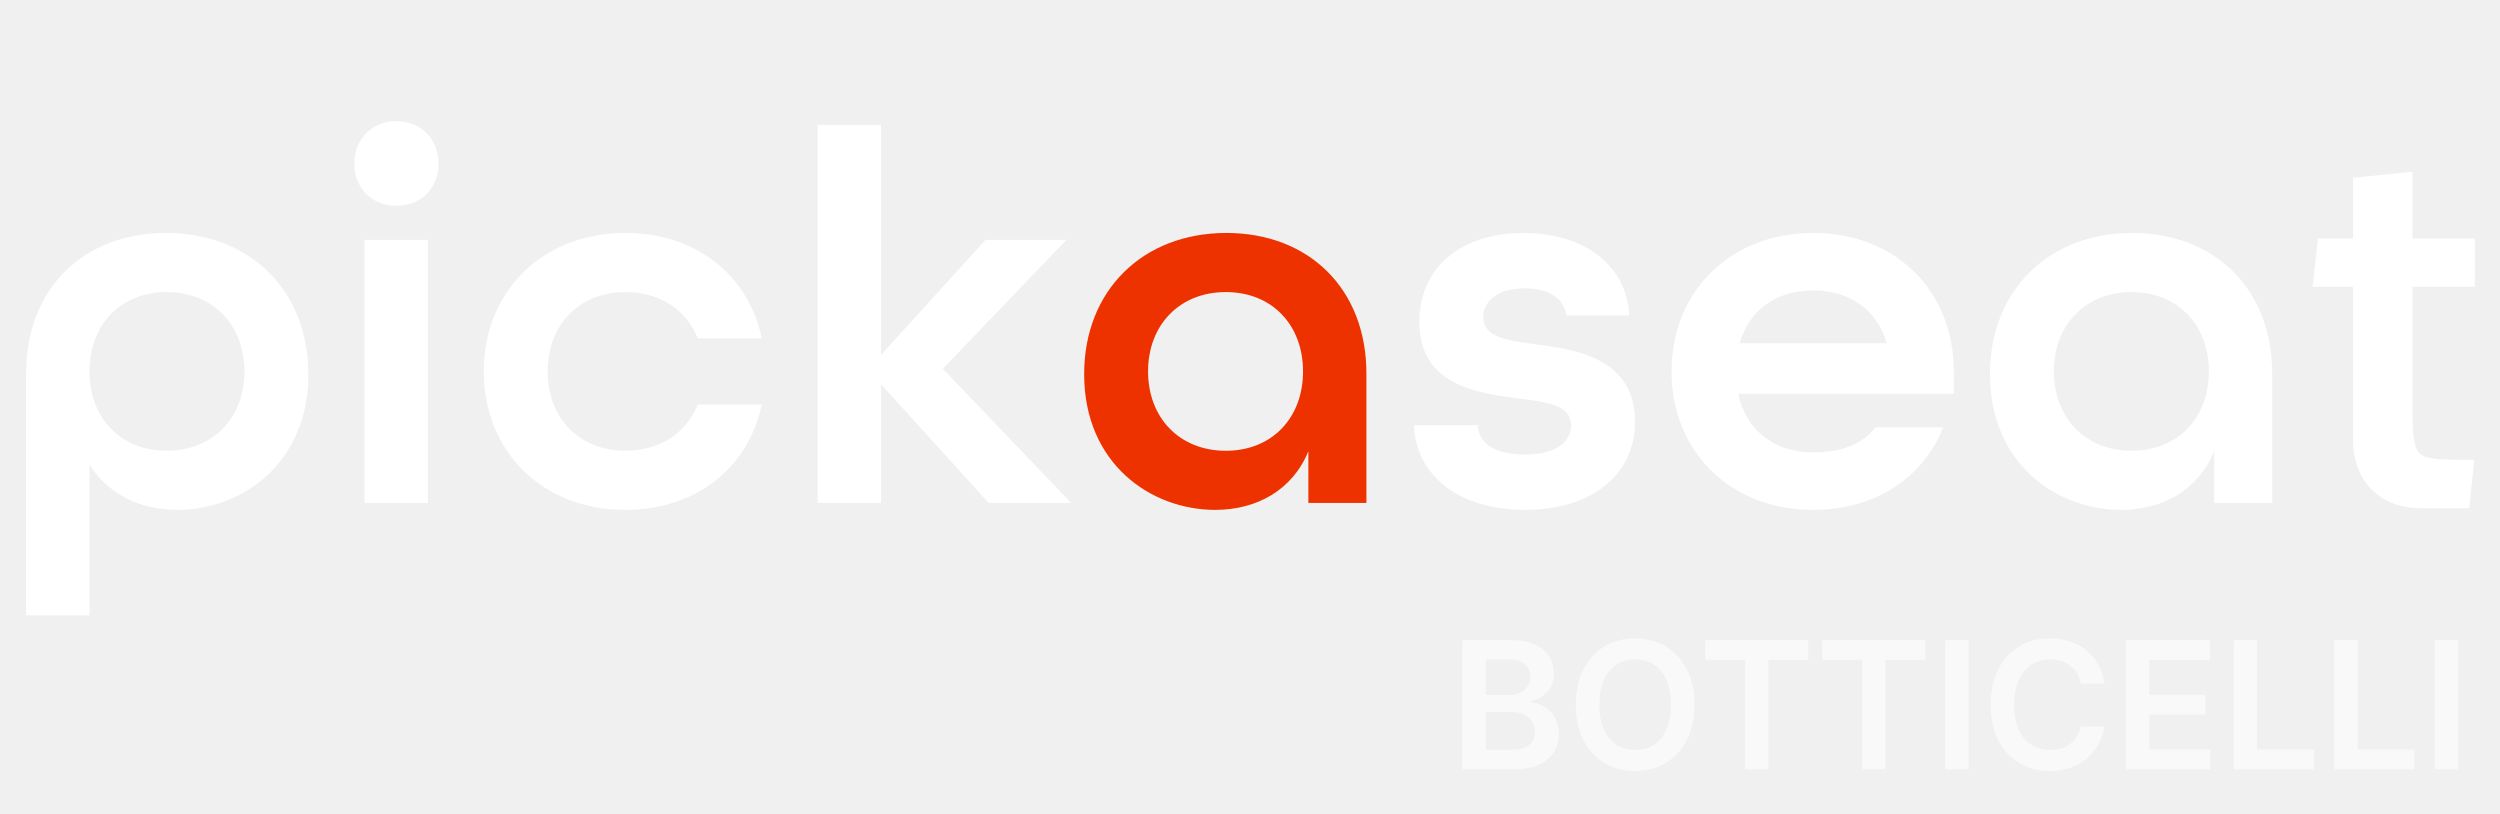
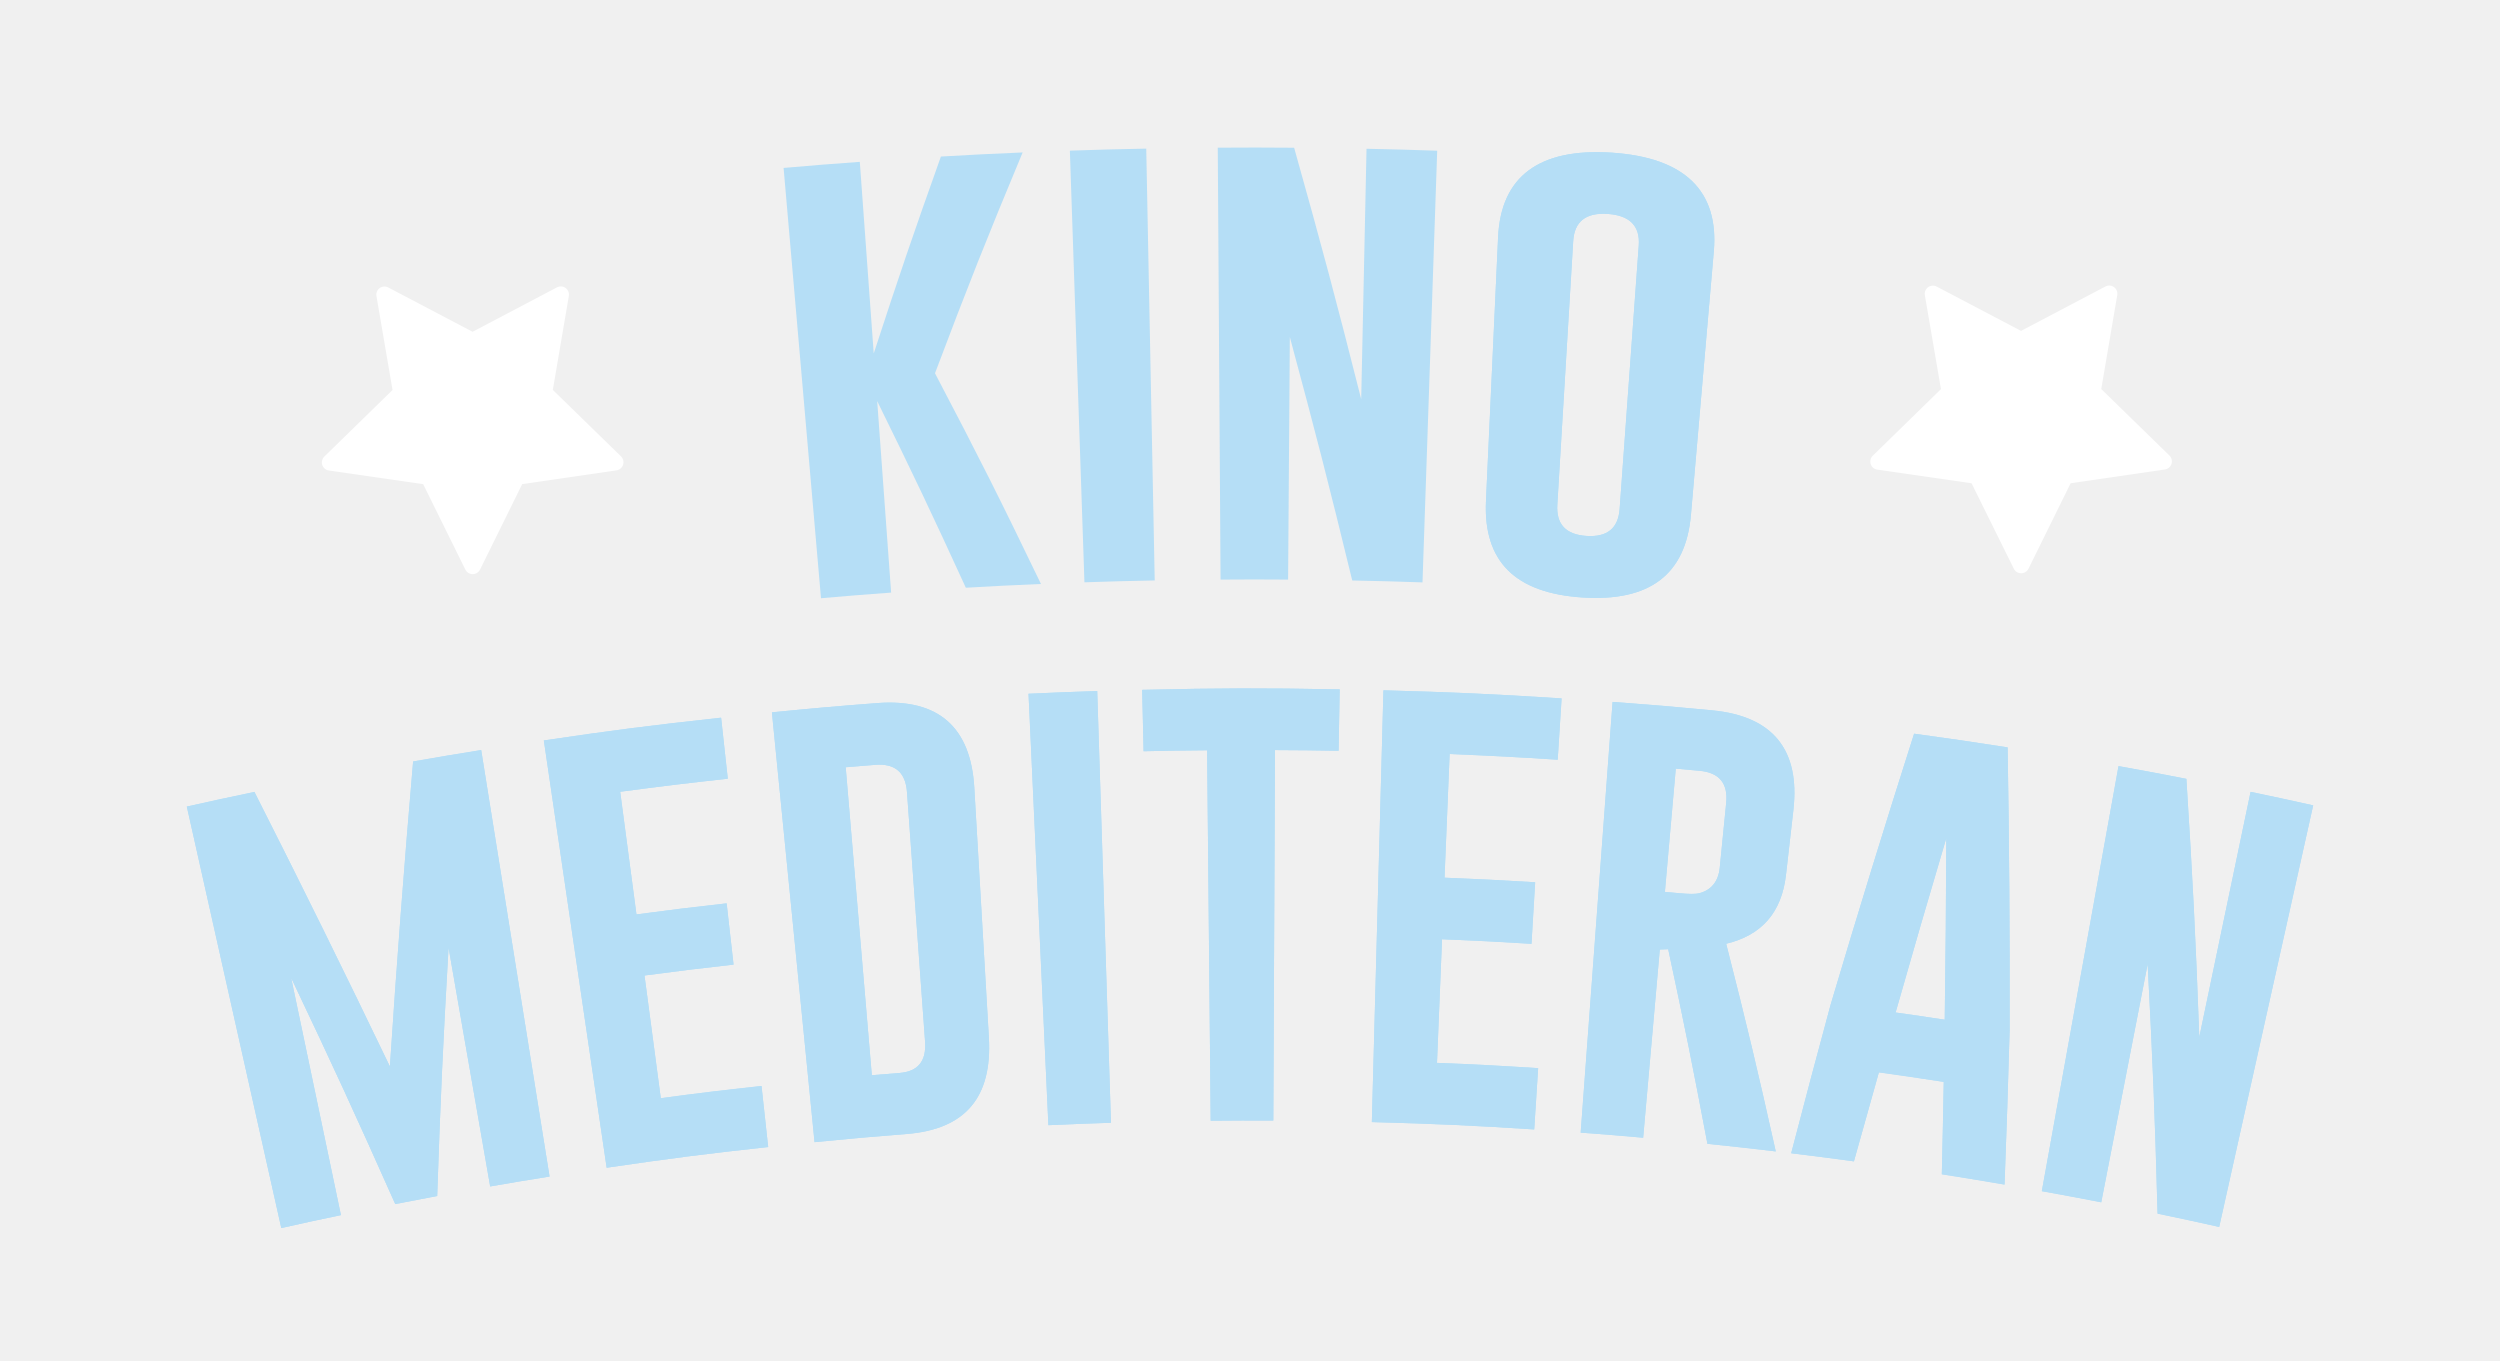
- <svg xmlns="http://www.w3.org/2000/svg" width="169" height="55" viewBox="0 0 169 55" fill="none">
-   <path d="M1.764 41.596V25.252C1.764 19.492 5.652 15.748 11.232 15.748C16.884 15.748 20.844 19.636 20.844 25.288C20.844 31.372 16.308 34.468 11.988 34.468C9.432 34.468 7.308 33.388 6.048 31.408V41.596H1.764ZM11.268 30.472C14.4 30.472 16.524 28.24 16.524 25.108C16.524 21.976 14.4 19.744 11.268 19.744C8.136 19.744 6.048 21.976 6.048 25.108C6.048 28.24 8.136 30.472 11.268 30.472ZM26.798 13.912C25.142 13.912 23.954 12.724 23.954 11.068C23.954 9.412 25.142 8.188 26.798 8.188C28.454 8.188 29.642 9.412 29.642 11.068C29.642 12.724 28.454 13.912 26.798 13.912ZM24.638 34V16.216H28.922V34H24.638ZM42.277 34.468C36.661 34.468 32.701 30.508 32.701 25.108C32.701 19.708 36.661 15.748 42.277 15.748C47.101 15.748 50.629 18.664 51.493 22.876H47.173C46.417 20.968 44.617 19.744 42.277 19.744C39.145 19.744 37.021 21.976 37.021 25.108C37.021 28.24 39.145 30.472 42.277 30.472C44.617 30.472 46.417 29.248 47.173 27.34H51.493C50.629 31.552 47.101 34.468 42.277 34.468ZM55.276 34V8.44H59.56V23.992L66.616 16.216H72.088L63.736 24.928L72.412 34H66.832L59.56 25.972V34H55.276ZM103.075 34.468C98.539 34.468 95.695 32.056 95.587 28.744H99.907C99.943 29.932 100.987 30.724 103.075 30.724C105.271 30.724 106.207 29.824 106.207 28.744C106.207 27.376 104.623 27.196 102.715 26.944C99.979 26.584 95.947 26.116 95.947 21.76C95.947 18.124 98.719 15.748 103.003 15.748C107.359 15.748 110.023 18.196 110.131 21.328H105.883C105.775 20.248 104.767 19.492 103.075 19.492C101.203 19.492 100.267 20.392 100.267 21.436C100.267 22.804 101.887 23.02 103.795 23.272C106.171 23.596 110.527 24.064 110.527 28.492C110.527 32.092 107.611 34.468 103.075 34.468ZM122.573 34.468C116.957 34.468 112.997 30.508 112.997 25.108C112.997 19.708 116.957 15.748 122.573 15.748C128.189 15.748 132.077 19.708 132.077 25.108V26.62H117.497C118.073 29.212 120.053 30.58 122.573 30.58C124.481 30.58 125.885 30.04 126.785 28.888H131.357C130.025 32.272 126.785 34.468 122.573 34.468ZM117.605 23.2H127.541C126.857 20.824 124.913 19.636 122.573 19.636C120.161 19.636 118.289 20.86 117.605 23.2ZM143.377 34.468C139.057 34.468 134.521 31.372 134.521 25.288C134.521 19.636 138.481 15.748 144.133 15.748C149.713 15.748 153.601 19.528 153.601 25.252V34H149.677V30.508C148.597 33.136 146.185 34.468 143.377 34.468ZM144.097 30.472C147.229 30.472 149.317 28.24 149.317 25.108C149.317 21.976 147.229 19.744 144.097 19.744C140.965 19.744 138.841 21.976 138.841 25.108C138.841 28.24 140.965 30.472 144.097 30.472ZM163.821 34.36C162.693 34.36 161.781 34.138 161.085 33.694C160.389 33.25 159.879 32.686 159.555 32.002C159.231 31.306 159.069 30.58 159.069 29.824V19.384H156.333L156.693 16.126H159.069V12.022L163.083 11.608V16.126H167.295V19.384H163.083V27.934C163.083 28.93 163.143 29.65 163.263 30.094C163.383 30.526 163.659 30.802 164.091 30.922C164.523 31.03 165.219 31.084 166.179 31.084H167.259L166.917 34.36H163.821Z" fill="white" />
-   <path d="M82.145 34.468C77.825 34.468 73.289 31.372 73.289 25.288C73.289 19.636 77.249 15.748 82.901 15.748C88.481 15.748 92.369 19.528 92.369 25.252V34H88.445V30.508C87.365 33.136 84.953 34.468 82.145 34.468ZM82.865 30.472C85.997 30.472 88.085 28.24 88.085 25.108C88.085 21.976 85.997 19.744 82.865 19.744C79.733 19.744 77.609 21.976 77.609 25.108C77.609 28.24 79.733 30.472 82.865 30.472Z" fill="#ED3200" />
-   <path opacity="0.6" d="M98.861 52V43.273H102.202C102.832 43.273 103.357 43.372 103.774 43.571C104.195 43.767 104.509 44.035 104.716 44.376C104.926 44.717 105.031 45.104 105.031 45.535C105.031 45.891 104.963 46.195 104.827 46.447C104.69 46.697 104.507 46.901 104.277 47.057C104.047 47.213 103.79 47.325 103.506 47.394V47.479C103.815 47.496 104.112 47.591 104.396 47.764C104.683 47.935 104.918 48.176 105.099 48.489C105.281 48.801 105.372 49.179 105.372 49.622C105.372 50.074 105.263 50.48 105.044 50.841C104.825 51.199 104.496 51.481 104.055 51.689C103.615 51.896 103.061 52 102.393 52H98.861ZM100.442 50.679H102.142C102.716 50.679 103.129 50.57 103.382 50.351C103.638 50.129 103.766 49.845 103.766 49.499C103.766 49.24 103.702 49.007 103.574 48.8C103.446 48.59 103.264 48.425 103.028 48.305C102.793 48.183 102.511 48.122 102.185 48.122H100.442V50.679ZM100.442 46.984H102.006C102.278 46.984 102.524 46.935 102.743 46.835C102.962 46.733 103.134 46.59 103.259 46.405C103.386 46.217 103.45 45.996 103.45 45.74C103.45 45.402 103.331 45.124 103.092 44.905C102.857 44.686 102.506 44.577 102.04 44.577H100.442V46.984ZM114.546 47.636C114.546 48.577 114.37 49.382 114.017 50.053C113.668 50.72 113.191 51.231 112.586 51.587C111.983 51.942 111.3 52.119 110.536 52.119C109.772 52.119 109.087 51.942 108.482 51.587C107.88 51.229 107.402 50.716 107.05 50.048C106.701 49.378 106.526 48.574 106.526 47.636C106.526 46.696 106.701 45.892 107.05 45.224C107.402 44.554 107.88 44.041 108.482 43.686C109.087 43.331 109.772 43.153 110.536 43.153C111.3 43.153 111.983 43.331 112.586 43.686C113.191 44.041 113.668 44.554 114.017 45.224C114.37 45.892 114.546 46.696 114.546 47.636ZM112.956 47.636C112.956 46.974 112.853 46.416 112.645 45.962C112.441 45.504 112.157 45.159 111.793 44.926C111.429 44.69 111.01 44.572 110.536 44.572C110.061 44.572 109.642 44.69 109.279 44.926C108.915 45.159 108.63 45.504 108.422 45.962C108.218 46.416 108.115 46.974 108.115 47.636C108.115 48.298 108.218 48.858 108.422 49.315C108.63 49.77 108.915 50.115 109.279 50.351C109.642 50.584 110.061 50.7 110.536 50.7C111.01 50.7 111.429 50.584 111.793 50.351C112.157 50.115 112.441 49.77 112.645 49.315C112.853 48.858 112.956 48.298 112.956 47.636ZM115.27 44.598V43.273H122.233V44.598H119.536V52H117.968V44.598H115.27ZM123.192 44.598V43.273H130.155V44.598H127.458V52H125.89V44.598H123.192ZM133.078 43.273V52H131.498V43.273H133.078ZM142.261 46.217H140.667C140.621 45.956 140.538 45.724 140.415 45.523C140.293 45.318 140.141 45.145 139.96 45.003C139.778 44.861 139.57 44.754 139.337 44.683C139.107 44.609 138.859 44.572 138.592 44.572C138.117 44.572 137.697 44.692 137.33 44.93C136.964 45.166 136.677 45.513 136.469 45.97C136.262 46.425 136.158 46.98 136.158 47.636C136.158 48.304 136.262 48.867 136.469 49.324C136.68 49.778 136.967 50.122 137.33 50.355C137.697 50.585 138.116 50.7 138.587 50.7C138.849 50.7 139.093 50.666 139.32 50.598C139.55 50.527 139.756 50.423 139.938 50.287C140.123 50.151 140.278 49.983 140.403 49.784C140.531 49.585 140.619 49.358 140.667 49.102L142.261 49.111C142.201 49.526 142.072 49.915 141.873 50.278C141.677 50.642 141.42 50.963 141.102 51.242C140.783 51.517 140.411 51.733 139.985 51.889C139.559 52.043 139.086 52.119 138.566 52.119C137.799 52.119 137.114 51.942 136.512 51.587C135.91 51.231 135.435 50.719 135.089 50.048C134.742 49.378 134.569 48.574 134.569 47.636C134.569 46.696 134.744 45.892 135.093 45.224C135.442 44.554 135.918 44.041 136.521 43.686C137.123 43.331 137.805 43.153 138.566 43.153C139.052 43.153 139.504 43.222 139.921 43.358C140.339 43.494 140.711 43.695 141.038 43.959C141.364 44.22 141.633 44.541 141.843 44.922C142.056 45.3 142.195 45.731 142.261 46.217ZM143.708 52V43.273H149.385V44.598H145.289V46.967H149.091V48.293H145.289V50.675H149.419V52H143.708ZM150.998 52V43.273H152.578V50.675H156.422V52H150.998ZM157.794 52V43.273H159.375V50.675H163.219V52H157.794ZM166.172 43.273V52H164.591V43.273H166.172Z" fill="white" />
+ <svg xmlns="http://www.w3.org/2000/svg" version="1.1" width="250pt" height="136.039pt" viewBox="0 0 250 136.039">
+   <g enable-background="new">
+     <g id="Layer-1" data-name="Layer 1">
+       <clipPath id="cp0">
+         <path transform="matrix(1,0,0,-1,0,136.039)" d="M 0 136.039 L 250 136.039 L 250 0 L 0 0 Z " />
+       </clipPath>
+       <g clip-path="url(#cp0)">
+         <path transform="matrix(1,0,0,-1,163.875,24.5449)" d="M 0 0 C .138 1.933 -.882 2.989 -3.067 3.15 C -3.087 3.149 -3.096 3.151 -3.119 3.153 C -5.287 3.296 -6.439 2.387 -6.554 .436 C -7.088 -8.354 -7.61 -17.145 -8.142 -25.935 C -8.256 -27.881 -7.29 -28.913 -5.236 -29.048 C -3.16 -29.187 -2.054 -28.295 -1.912 -26.347 C -1.28 -17.565 -.64 -8.781 0 0 M 5.222 -26.916 C 4.703 -32.941 1.068 -35.64 -5.644 -35.203 C -12.341 -34.764 -15.558 -31.611 -15.278 -25.554 C -14.874 -16.756 -14.473 -7.96 -14.066 .838 C -13.784 6.878 -9.992 9.763 -2.684 9.279 C 4.634 8.791 8.029 5.425 7.507 -.597 C 6.741 -9.369 5.988 -18.143 5.222 -26.916 " fill="#b5def6" />
+         <path transform="matrix(1,0,0,-1,93.499,37.3261)" d="M 0 0 C 4.4 -8.384 6.519 -12.599 10.599 -21.073 C 7.591 -21.198 6.089 -21.273 3.084 -21.448 C -.347 -13.955 -2.124 -10.222 -5.779 -2.786 C -5.223 -10.449 -4.946 -14.277 -4.386 -21.934 C -7.194 -22.139 -8.596 -22.252 -11.399 -22.498 C -12.647 -8.152 -13.895 6.19 -15.14 20.533 C -12.093 20.797 -10.57 20.921 -7.519 21.142 C -6.962 13.476 -6.682 9.644 -6.126 1.978 C -3.552 9.871 -2.211 13.809 .592 21.672 C 3.861 21.861 5.493 21.943 8.765 22.081 C 5.097 13.279 3.346 8.863 0 0 " fill="#b5def6" />
+         <path transform="matrix(1,0,0,-1,106.9863,15.0654)" d="M 0 0 C 3.055 .104 4.58 .145 7.638 .203 C 7.923 -14.191 8.203 -28.586 8.485 -42.979 C 5.675 -43.033 4.269 -43.072 1.457 -43.166 C .975 -28.777 .489 -14.388 0 0 " fill="#b5def6" />
+         <path transform="matrix(1,0,0,-1,121.7764,14.7685)" d="M 0 0 C 3.056 .021 4.582 .019 7.637 -.005 C 10.455 -10.049 11.798 -15.078 14.344 -25.154 C 14.556 -15.136 14.664 -10.128 14.876 -.108 C 17.703 -.167 19.115 -.208 21.944 -.303 C 21.453 -14.692 20.964 -29.081 20.473 -43.471 C 17.658 -43.375 16.26 -43.336 13.447 -43.28 C 11.077 -33.528 9.826 -28.655 7.207 -18.933 C 7.138 -28.636 7.104 -33.49 7.034 -43.192 C 4.33 -43.173 2.98 -43.172 .28 -43.192 C .185 -28.795 .097 -14.397 0 0 " fill="#b5def6" />
+         <path transform="matrix(1,0,0,-1,163.875,24.5449)" d="M 0 0 C .138 1.933 -.882 2.989 -3.067 3.15 C -3.087 3.149 -3.096 3.151 -3.119 3.153 C -5.287 3.296 -6.439 2.387 -6.554 .436 C -7.088 -8.354 -7.61 -17.145 -8.142 -25.935 C -8.256 -27.881 -7.29 -28.913 -5.236 -29.048 C -3.16 -29.187 -2.054 -28.295 -1.912 -26.347 C -1.28 -17.565 -.64 -8.781 0 0 M 5.222 -26.916 C 4.703 -32.941 1.068 -35.64 -5.644 -35.203 C -12.341 -34.764 -15.558 -31.611 -15.278 -25.554 C -14.874 -16.756 -14.473 -7.96 -14.066 .838 C -13.784 6.878 -9.992 9.763 -2.684 9.279 C 4.634 8.791 8.029 5.425 7.507 -.597 C 6.741 -9.369 5.988 -18.143 5.222 -26.916 " fill="#b5def6" />
+         <path transform="matrix(1,0,0,-1,38.9893,106.6494)" d="M 0 0 C .667 10.184 1.443 20.338 2.323 30.504 C 5.043 30.98 6.403 31.205 9.13 31.644 C 11.409 17.43 13.684 3.214 15.967 -11.005 C 13.593 -11.384 12.4 -11.582 10.028 -11.996 C 8.362 -2.446 7.53 2.331 5.866 11.883 C 5.295 1.942 5.069 -3.026 4.731 -12.951 C 3.049 -13.264 2.212 -13.425 .535 -13.757 C -3.513 -4.672 -5.591 -.146 -9.873 8.862 C -7.88 -.626 -6.885 -5.37 -4.896 -14.862 C -7.283 -15.36 -8.479 -15.62 -10.86 -16.155 C -14.011 -2.105 -17.157 11.942 -20.308 25.993 C -17.608 26.598 -16.251 26.891 -13.547 27.458 C -8.931 18.347 -4.42 9.207 0 0 " fill="#b5def6" />
+         <path transform="matrix(1,0,0,-1,54.3828,74.0429)" d="M 0 0 C 7.075 1.045 10.629 1.497 17.729 2.275 C 17.996 -.165 18.131 -1.387 18.397 -3.827 C 14.088 -4.303 11.937 -4.562 7.636 -5.133 C 8.287 -10.04 8.608 -12.492 9.263 -17.397 C 12.863 -16.918 14.668 -16.696 18.282 -16.292 C 18.558 -18.744 18.699 -19.965 18.973 -22.417 C 15.411 -22.816 13.625 -23.038 10.068 -23.508 C 10.723 -28.417 11.044 -30.865 11.697 -35.773 C 15.722 -35.239 17.736 -34.996 21.769 -34.553 C 22.036 -36.996 22.17 -38.216 22.436 -40.659 C 15.963 -41.369 12.732 -41.784 6.282 -42.731 C 4.187 -28.487 2.093 -14.246 0 0 " fill="#b5def6" />
+         <path transform="matrix(1,0,0,-1,84.5703,76.72501)" d="M 0 0 C .872 -10.265 1.741 -20.531 2.613 -30.794 C 3.723 -30.703 4.282 -30.658 5.393 -30.57 C 7.228 -30.424 8.075 -29.387 7.937 -27.439 C 7.211 -17.456 6.85 -12.462 6.126 -2.478 C 5.985 -.515 4.934 .393 2.968 .242 C 1.781 .15 1.183 .097 0 0 M -7.38 5.492 C -3.153 5.908 -1.04 6.095 3.186 6.42 C 9.283 6.873 12.507 4 12.86 -2.035 C 13.442 -12.03 13.735 -17.03 14.318 -27.025 C 14.668 -33.047 11.932 -36.204 6.115 -36.672 C 2.423 -36.964 .576 -37.127 -3.116 -37.491 C -4.54 -23.165 -5.957 -8.837 -7.38 5.492 " fill="#b5def6" />
+         <path transform="matrix(1,0,0,-1,102.8516,69.3749)" d="M 0 0 C 2.748 .126 4.123 .181 6.871 .27 C 7.33 -14.125 7.789 -28.512 8.246 -42.902 C 5.742 -42.979 4.493 -43.033 1.987 -43.144 C 1.324 -28.761 .662 -14.38 0 0 " fill="#b5def6" />
+         <path transform="matrix(1,0,0,-1,133.9678,68.93691)" d="M 0 0 C -.041 -2.458 -.063 -3.682 -.107 -6.14 C -2.65 -6.094 -3.924 -6.083 -6.468 -6.071 C -6.525 -18.422 -6.582 -30.768 -6.636 -43.118 C -9.144 -43.107 -10.396 -43.111 -12.9 -43.134 C -13.02 -30.785 -13.14 -18.437 -13.256 -6.089 C -15.794 -6.11 -17.069 -6.131 -19.609 -6.187 C -19.667 -3.734 -19.693 -2.504 -19.751 -.048 C -11.851 .132 -7.898 .143 0 0 " fill="#b5def6" />
+         <path transform="matrix(1,0,0,-1,138.3437,69.0317)" d="M 0 0 C 7.127 -.196 10.693 -.356 17.816 -.808 C 17.659 -3.26 17.585 -4.487 17.428 -6.939 C 13.108 -6.666 10.943 -6.548 6.62 -6.371 C 6.421 -11.321 6.313 -13.788 6.109 -18.737 C 9.736 -18.884 11.547 -18.978 15.173 -19.194 C 15.024 -21.656 14.953 -22.885 14.806 -25.35 C 11.229 -25.129 9.439 -25.04 5.86 -24.894 C 5.661 -29.836 5.561 -32.308 5.356 -37.256 C 9.405 -37.418 11.428 -37.527 15.472 -37.784 C 15.315 -40.234 15.237 -41.46 15.078 -43.913 C 8.586 -43.499 5.339 -43.355 -1.159 -43.176 C -.773 -28.787 -.388 -14.396 0 0 " fill="#b5def6" />
+         <path transform="matrix(1,0,0,-1,167.5781,76.8657)" d="M 0 0 C -.437 -4.929 -.651 -7.396 -1.088 -12.323 C -.482 -12.378 -.183 -12.404 .425 -12.461 C 1.341 -12.546 1.983 -12.549 2.329 -12.461 C 3.554 -12.15 4.263 -11.271 4.396 -9.896 C 4.654 -7.311 4.781 -6.021 5.04 -3.434 C 5.236 -1.48 4.354 -.399 2.391 -.214 C 1.434 -.129 .958 -.083 0 0 M -6.32 6.677 C -2.325 6.379 -.329 6.212 3.663 5.831 C 9.748 5.239 12.446 1.854 11.76 -4.15 C 11.471 -6.733 11.319 -8.022 11.024 -10.603 C 10.594 -14.38 8.592 -16.661 5.04 -17.51 C 7.151 -25.805 8.144 -29.959 9.998 -38.277 C 7.271 -37.953 5.902 -37.799 3.165 -37.518 C 1.692 -29.729 .91 -25.834 -.759 -18.055 C -1.094 -18.067 -1.262 -18.079 -1.597 -18.088 C -2.262 -25.618 -2.594 -29.376 -3.261 -36.906 C -5.762 -36.685 -7.009 -36.581 -9.511 -36.4 C -8.448 -22.039 -7.383 -7.678 -6.32 6.677 " fill="#b5def6" />
+         <path transform="matrix(1,0,0,-1,194.4717,101.9706)" d="M 0 0 C .099 7.253 .128 10.88 .155 18.142 C -1.909 11.178 -2.923 7.696 -4.911 .721 C -2.944 .44 -1.963 .299 0 0 M 6.492 -1.036 C 6.317 -7.22 6.215 -10.312 5.983 -16.488 C 3.475 -16.059 2.222 -15.854 -.29 -15.458 C -.207 -11.765 -.163 -9.913 -.097 -6.219 C -2.688 -5.821 -3.986 -5.631 -6.583 -5.266 C -7.591 -8.827 -8.091 -10.606 -9.08 -14.166 C -11.585 -13.824 -12.841 -13.663 -15.354 -13.355 C -13.803 -7.397 -13.011 -4.423 -11.404 1.524 C -8.717 10.58 -5.933 19.607 -3.062 28.602 C .685 28.088 2.553 27.814 6.292 27.231 C 6.451 17.809 6.516 8.387 6.492 -1.036 " fill="#b5def6" />
+         <path transform="matrix(1,0,0,-1,211.8516,76.61031)" d="M 0 0 C 2.718 -.49 4.076 -.745 6.787 -1.275 C 7.438 -11.611 7.697 -16.777 8.078 -27.094 C 10.133 -17.285 11.157 -12.382 13.207 -2.574 C 15.714 -3.098 16.962 -3.369 19.467 -3.926 C 16.334 -17.979 13.204 -32.03 10.067 -46.083 C 7.604 -45.533 6.372 -45.269 3.906 -44.755 C 3.631 -34.789 3.435 -29.796 2.912 -19.81 C 1.057 -29.334 .13 -34.097 -1.727 -43.62 C -4.1 -43.16 -5.291 -42.937 -7.67 -42.508 C -5.112 -28.338 -2.555 -14.171 0 0 " fill="#b5def6" />
+         <path transform="matrix(1,0,0,-1,47.2578,34.0995)" d="M 0 0 L 8.819 4.639 L 7.146 -5.177 L 14.27 -12.127 L 4.421 -13.563 L .014 -22.496 L -4.399 -13.569 L -14.254 -12.145 L -7.126 -5.185 L -8.809 4.627 Z " fill="#ffffff" />
+         <path transform="matrix(1,0,0,-1,47.2725,57.4135)" d="M 0 0 L 0 0 C -.312 -.001 -.596 .175 -.736 .451 L -4.956 8.997 L -14.384 10.362 C -14.691 10.404 -14.947 10.622 -15.047 10.917 C -15.141 11.212 -15.058 11.539 -14.84 11.757 L -8.019 18.415 L -9.626 27.803 C -9.682 28.113 -9.555 28.422 -9.305 28.606 C -9.052 28.79 -8.717 28.811 -8.443 28.665 L -.015 24.235 L 8.422 28.676 C 8.699 28.821 9.032 28.797 9.287 28.616 C 9.536 28.431 9.667 28.122 9.611 27.813 L 8.01 18.423 L 14.831 11.772 C 15.053 11.555 15.132 11.23 15.034 10.934 C 14.938 10.639 14.682 10.421 14.377 10.379 L 4.948 9.003 L .731 .454 C .593 .176 .311 0 0 0 " fill="#ffffff" />
+         <path transform="matrix(1,0,0,-1,202.1025,34.0117)" d="M 0 0 L 8.817 4.639 L 7.145 -5.178 L 14.27 -12.128 L 4.416 -13.563 L .014 -22.497 L -4.401 -13.566 L -14.254 -12.143 L -7.127 -5.185 L -8.813 4.627 Z " fill="#ffffff" />
+         <path transform="matrix(1,0,0,-1,202.1162,57.3271)" d="M 0 0 L 0 0 C -.312 0 -.596 .176 -.734 .455 L -4.961 9 L -14.386 10.363 C -14.695 10.407 -14.95 10.623 -15.045 10.917 C -15.143 11.214 -15.063 11.539 -14.837 11.758 L -8.021 18.415 L -9.631 27.807 C -9.683 28.114 -9.555 28.424 -9.306 28.607 C -9.054 28.791 -8.72 28.812 -8.443 28.667 L -.014 24.238 L 8.424 28.677 C 8.697 28.822 9.028 28.801 9.283 28.617 C 9.536 28.433 9.663 28.123 9.608 27.814 L 8.009 18.423 L 14.827 11.773 C 15.048 11.557 15.131 11.231 15.031 10.935 C 14.938 10.64 14.684 10.425 14.374 10.38 L 4.948 9.004 L .731 .453 C .593 .179 .307 .002 0 0 " fill="#ffffff" />
+         <path transform="matrix(1,0,0,-1,38.9893,106.6494)" d="M 0 0 C .667 10.184 1.443 20.338 2.323 30.504 C 5.043 30.98 6.403 31.205 9.13 31.644 C 11.409 17.43 13.684 3.214 15.967 -11.005 C 13.593 -11.384 12.4 -11.582 10.028 -11.996 C 8.362 -2.446 7.53 2.331 5.866 11.883 C 5.295 1.942 5.069 -3.026 4.731 -12.951 C 3.049 -13.264 2.212 -13.425 .535 -13.757 C -3.513 -4.672 -5.591 -.146 -9.873 8.862 C -7.88 -.626 -6.885 -5.37 -4.896 -14.862 C -7.283 -15.36 -8.479 -15.62 -10.86 -16.155 C -14.011 -2.105 -17.157 11.942 -20.308 25.993 C -17.608 26.598 -16.251 26.891 -13.547 27.458 C -8.931 18.347 -4.42 9.207 0 0 " fill="#b5def6" />
+         <path transform="matrix(1,0,0,-1,54.3828,74.0429)" d="M 0 0 C 7.075 1.045 10.629 1.497 17.729 2.275 C 17.996 -.165 18.131 -1.387 18.397 -3.827 C 14.088 -4.303 11.937 -4.562 7.636 -5.133 C 8.287 -10.04 8.608 -12.492 9.263 -17.397 C 12.863 -16.918 14.668 -16.696 18.282 -16.292 C 18.558 -18.744 18.699 -19.965 18.973 -22.417 C 15.411 -22.816 13.625 -23.038 10.068 -23.508 C 10.723 -28.417 11.044 -30.865 11.697 -35.773 C 15.722 -35.239 17.736 -34.996 21.769 -34.553 C 22.036 -36.996 22.17 -38.216 22.436 -40.659 C 15.963 -41.369 12.732 -41.784 6.282 -42.731 C 4.187 -28.487 2.093 -14.246 0 0 " fill="#b5def6" />
+         <path transform="matrix(1,0,0,-1,84.5703,76.72501)" d="M 0 0 C .872 -10.265 1.741 -20.531 2.613 -30.794 C 3.723 -30.703 4.282 -30.658 5.393 -30.57 C 7.228 -30.424 8.075 -29.387 7.937 -27.439 C 7.211 -17.456 6.85 -12.462 6.126 -2.478 C 5.985 -.515 4.934 .393 2.968 .242 C 1.781 .15 1.183 .097 0 0 M -7.38 5.492 C -3.153 5.908 -1.04 6.095 3.186 6.42 C 9.283 6.873 12.507 4 12.86 -2.035 C 13.442 -12.03 13.735 -17.03 14.318 -27.025 C 14.668 -33.047 11.932 -36.204 6.115 -36.672 C 2.423 -36.964 .576 -37.127 -3.116 -37.491 C -4.54 -23.165 -5.957 -8.837 -7.38 5.492 " fill="#b5def6" />
+         <path transform="matrix(1,0,0,-1,102.8516,69.3749)" d="M 0 0 C 2.748 .126 4.123 .181 6.871 .27 C 7.33 -14.125 7.789 -28.512 8.246 -42.902 C 5.742 -42.979 4.493 -43.033 1.987 -43.144 C 1.324 -28.761 .662 -14.38 0 0 " fill="#b5def6" />
+         <path transform="matrix(1,0,0,-1,133.9678,68.93691)" d="M 0 0 C -.041 -2.458 -.063 -3.682 -.107 -6.14 C -2.65 -6.094 -3.924 -6.083 -6.468 -6.071 C -6.525 -18.422 -6.582 -30.768 -6.636 -43.118 C -9.144 -43.107 -10.396 -43.111 -12.9 -43.134 C -13.02 -30.785 -13.14 -18.437 -13.256 -6.089 C -15.794 -6.11 -17.069 -6.131 -19.609 -6.187 C -19.667 -3.734 -19.693 -2.504 -19.751 -.048 C -11.851 .132 -7.898 .143 0 0 " fill="#b5def6" />
+         <path transform="matrix(1,0,0,-1,138.3437,69.0317)" d="M 0 0 C 7.127 -.196 10.693 -.356 17.816 -.808 C 17.659 -3.26 17.585 -4.487 17.428 -6.939 C 13.108 -6.666 10.943 -6.548 6.62 -6.371 C 6.421 -11.321 6.313 -13.788 6.109 -18.737 C 9.736 -18.884 11.547 -18.978 15.173 -19.194 C 15.024 -21.656 14.953 -22.885 14.806 -25.35 C 11.229 -25.129 9.439 -25.04 5.86 -24.894 C 5.661 -29.836 5.561 -32.308 5.356 -37.256 C 9.405 -37.418 11.428 -37.527 15.472 -37.784 C 15.315 -40.234 15.237 -41.46 15.078 -43.913 C 8.586 -43.499 5.339 -43.355 -1.159 -43.176 C -.773 -28.787 -.388 -14.396 0 0 " fill="#b5def6" />
+         <path transform="matrix(1,0,0,-1,167.5781,76.8657)" d="M 0 0 C -.437 -4.929 -.651 -7.396 -1.088 -12.323 C -.482 -12.378 -.183 -12.404 .425 -12.461 C 1.341 -12.546 1.983 -12.549 2.329 -12.461 C 3.554 -12.15 4.263 -11.271 4.396 -9.896 C 4.654 -7.311 4.781 -6.021 5.04 -3.434 C 5.236 -1.48 4.354 -.399 2.391 -.214 C 1.434 -.129 .958 -.083 0 0 M -6.32 6.677 C -2.325 6.379 -.329 6.212 3.663 5.831 C 9.748 5.239 12.446 1.854 11.76 -4.15 C 11.471 -6.733 11.319 -8.022 11.024 -10.603 C 10.594 -14.38 8.592 -16.661 5.04 -17.51 C 7.151 -25.805 8.144 -29.959 9.998 -38.277 C 7.271 -37.953 5.902 -37.799 3.165 -37.518 C 1.692 -29.729 .91 -25.834 -.759 -18.055 C -1.094 -18.067 -1.262 -18.079 -1.597 -18.088 C -2.262 -25.618 -2.594 -29.376 -3.261 -36.906 C -5.762 -36.685 -7.009 -36.581 -9.511 -36.4 C -8.448 -22.039 -7.383 -7.678 -6.32 6.677 " fill="#b5def6" />
+         <path transform="matrix(1,0,0,-1,194.4717,101.9706)" d="M 0 0 C .099 7.253 .128 10.88 .155 18.142 C -1.909 11.178 -2.923 7.696 -4.911 .721 C -2.944 .44 -1.963 .299 0 0 M 6.492 -1.036 C 6.317 -7.22 6.215 -10.312 5.983 -16.488 C 3.475 -16.059 2.222 -15.854 -.29 -15.458 C -.207 -11.765 -.163 -9.913 -.097 -6.219 C -2.688 -5.821 -3.986 -5.631 -6.583 -5.266 C -7.591 -8.827 -8.091 -10.606 -9.08 -14.166 C -11.585 -13.824 -12.841 -13.663 -15.354 -13.355 C -13.803 -7.397 -13.011 -4.423 -11.404 1.524 C -8.717 10.58 -5.933 19.607 -3.062 28.602 C .685 28.088 2.553 27.814 6.292 27.231 C 6.451 17.809 6.516 8.387 6.492 -1.036 " fill="#b5def6" />
+         <path transform="matrix(1,0,0,-1,211.8516,76.61031)" d="M 0 0 C 2.718 -.49 4.076 -.745 6.787 -1.275 C 7.438 -11.611 7.697 -16.777 8.078 -27.094 C 10.133 -17.285 11.157 -12.382 13.207 -2.574 C 15.714 -3.098 16.962 -3.369 19.467 -3.926 C 16.334 -17.979 13.204 -32.03 10.067 -46.083 C 7.604 -45.533 6.372 -45.269 3.906 -44.755 C 3.631 -34.789 3.435 -29.796 2.912 -19.81 C 1.057 -29.334 .13 -34.097 -1.727 -43.62 C -4.1 -43.16 -5.291 -42.937 -7.67 -42.508 C -5.112 -28.338 -2.555 -14.171 0 0 " fill="#b5def6" />
+       </g>
+     </g>
+   </g>
</svg>
